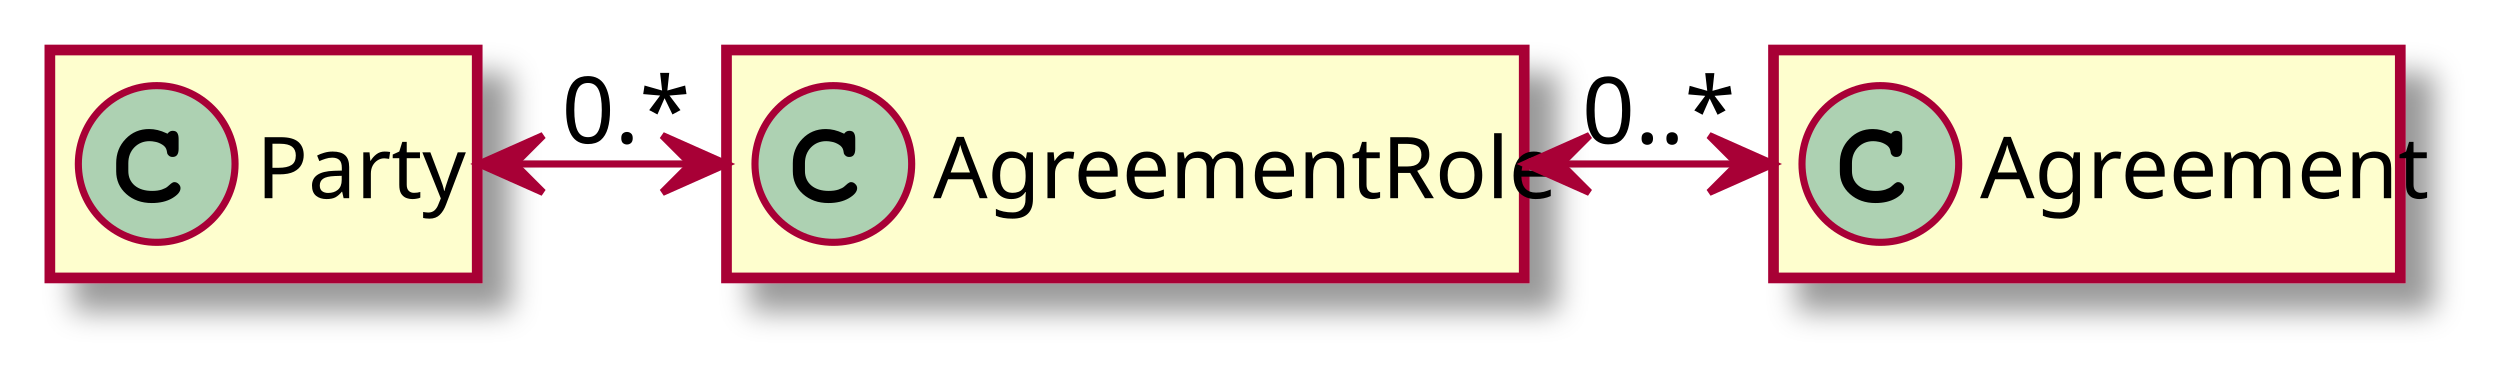
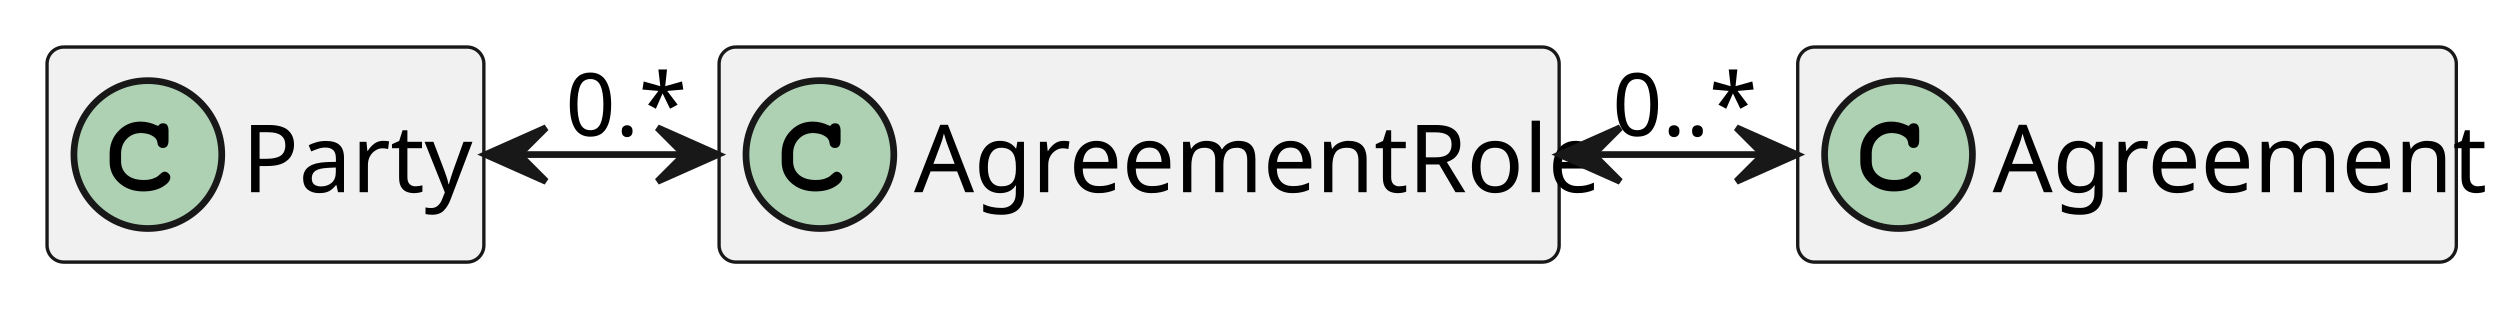
- <svg xmlns="http://www.w3.org/2000/svg" contentScriptType="application/ecmascript" contentStyleType="text/css" height="53px" preserveAspectRatio="none" style="width:351px;height:53px;background:#FFFFFF;" version="1.1" viewBox="0 0 351 53" width="351px" zoomAndPan="magnify">
-   <defs>
-     <filter height="300%" id="f1kwq0jmnpvosg" width="300%" x="-1" y="-1">
-       <feGaussianBlur result="blurOut" stdDeviation="2.0" />
-       <feColorMatrix in="blurOut" result="blurOut2" type="matrix" values="0 0 0 0 0 0 0 0 0 0 0 0 0 0 0 0 0 0 .4 0" />
-       <feOffset dx="4.0" dy="4.0" in="blurOut2" result="blurOut3" />
-       <feBlend in="SourceGraphic" in2="blurOut3" mode="normal" />
-     </filter>
-   </defs>
+ <svg xmlns="http://www.w3.org/2000/svg" contentStyleType="text/css" height="46px" preserveAspectRatio="none" style="width:372px;height:46px;background:#FFFFFF;" version="1.1" viewBox="0 0 372 46" width="372px" zoomAndPan="magnify">
+   <defs />
  <g>
-     <rect codeLine="3" fill="#FEFECE" filter="url(#f1kwq0jmnpvosg)" height="32" id="Party" style="stroke:#A80036;stroke-width:1.5;" width="60" x="7" y="7.022" />
-     <ellipse cx="22" cy="23.023" fill="#ADD1B2" rx="11" ry="11" style="stroke:#A80036;stroke-width:1.0;" />
-     <path d="M21.359,26.804 Q22.156,26.804 22.719,26.616 Q23.297,26.413 23.531,26.194 Q23.781,25.96 24.016,25.773 Q24.266,25.569 24.484,25.569 Q24.828,25.569 25.078,25.835 Q25.344,26.085 25.344,26.413 Q25.344,27.148 24.172,27.835 Q23.016,28.507 21.312,28.507 Q19.156,28.507 17.734,27.241 Q16.312,25.976 16.312,24.038 L16.312,22.913 Q16.312,20.882 17.641,19.507 Q18.969,18.116 20.938,18.116 Q22.125,18.116 23.344,18.694 L23.516,18.773 Q23.812,18.366 24.234,18.366 Q24.719,18.366 24.891,18.663 Q25.078,18.944 25.078,19.491 L25.078,20.913 Q25.078,22.038 24.234,22.038 Q23.922,22.038 23.719,21.866 Q23.531,21.694 23.484,21.554 Q23.453,21.398 23.406,21.132 Q23.297,20.616 22.781,20.304 Q22.266,19.991 21.812,19.913 Q21.375,19.819 21,19.819 Q19.719,19.819 18.859,20.694 Q18.016,21.569 18.016,22.913 L18.016,24.007 Q18.016,25.288 18.922,26.054 Q19.828,26.804 21.359,26.804 Z " fill="#000000" />
-     <text fill="#000000" font-family="sans-serif" font-size="12" lengthAdjust="spacing" textLength="28" x="36" y="27.823">Party</text>
-     <rect codeLine="4" fill="#FEFECE" filter="url(#f1kwq0jmnpvosg)" height="32" id="AgreementRole" style="stroke:#A80036;stroke-width:1.5;" width="112" x="102" y="7.022" />
-     <ellipse cx="117" cy="23.023" fill="#ADD1B2" rx="11" ry="11" style="stroke:#A80036;stroke-width:1.0;" />
-     <path d="M116.359,26.804 Q117.156,26.804 117.719,26.616 Q118.297,26.413 118.531,26.194 Q118.781,25.96 119.016,25.773 Q119.266,25.569 119.484,25.569 Q119.828,25.569 120.078,25.835 Q120.344,26.085 120.344,26.413 Q120.344,27.148 119.172,27.835 Q118.016,28.507 116.312,28.507 Q114.156,28.507 112.734,27.241 Q111.312,25.976 111.312,24.038 L111.312,22.913 Q111.312,20.882 112.641,19.507 Q113.969,18.116 115.938,18.116 Q117.125,18.116 118.344,18.694 L118.516,18.773 Q118.812,18.366 119.234,18.366 Q119.719,18.366 119.891,18.663 Q120.078,18.944 120.078,19.491 L120.078,20.913 Q120.078,22.038 119.234,22.038 Q118.922,22.038 118.719,21.866 Q118.531,21.694 118.484,21.554 Q118.453,21.398 118.406,21.132 Q118.297,20.616 117.781,20.304 Q117.266,19.991 116.812,19.913 Q116.375,19.819 116,19.819 Q114.719,19.819 113.859,20.694 Q113.016,21.569 113.016,22.913 L113.016,24.007 Q113.016,25.288 113.922,26.054 Q114.828,26.804 116.359,26.804 Z " fill="#000000" />
-     <text fill="#000000" font-family="sans-serif" font-size="12" lengthAdjust="spacing" textLength="80" x="131" y="27.823">AgreementRole</text>
-     <rect codeLine="5" fill="#FEFECE" filter="url(#f1kwq0jmnpvosg)" height="32" id="Agreement" style="stroke:#A80036;stroke-width:1.5;" width="88" x="249" y="7.022" />
-     <ellipse cx="264" cy="23.023" fill="#ADD1B2" rx="11" ry="11" style="stroke:#A80036;stroke-width:1.0;" />
-     <path d="M263.359,26.804 Q264.156,26.804 264.719,26.616 Q265.297,26.413 265.531,26.194 Q265.781,25.96 266.016,25.773 Q266.266,25.569 266.484,25.569 Q266.828,25.569 267.078,25.835 Q267.344,26.085 267.344,26.413 Q267.344,27.148 266.172,27.835 Q265.016,28.507 263.312,28.507 Q261.156,28.507 259.734,27.241 Q258.312,25.976 258.312,24.038 L258.312,22.913 Q258.312,20.882 259.641,19.507 Q260.969,18.116 262.938,18.116 Q264.125,18.116 265.344,18.694 L265.516,18.773 Q265.812,18.366 266.234,18.366 Q266.719,18.366 266.891,18.663 Q267.078,18.944 267.078,19.491 L267.078,20.913 Q267.078,22.038 266.234,22.038 Q265.922,22.038 265.719,21.866 Q265.531,21.694 265.484,21.554 Q265.453,21.398 265.406,21.132 Q265.297,20.616 264.781,20.304 Q264.266,19.991 263.812,19.913 Q263.375,19.819 263,19.819 Q261.719,19.819 260.859,20.694 Q260.016,21.569 260.016,22.913 L260.016,24.007 Q260.016,25.288 260.922,26.054 Q261.828,26.804 263.359,26.804 Z " fill="#000000" />
-     <text fill="#000000" font-family="sans-serif" font-size="12" lengthAdjust="spacing" textLength="56" x="278" y="27.823">Agreement</text>
-     <path codeLine="7" d="M72.41,23.023 C80.57,23.023 88.74,23.023 96.91,23.023 " fill="none" id="Party-AgreementRole" style="stroke:#A80036;stroke-width:1.0;" />
-     <polygon fill="#A80036" points="101.99,23.023,92.99,19.023,96.99,23.023,92.99,27.023,101.99,23.023" style="stroke:#A80036;stroke-width:1.0;" />
-     <polygon fill="#A80036" points="67.25,23.023,76.25,27.023,72.25,23.023,76.25,19.023,67.25,23.023" style="stroke:#A80036;stroke-width:1.0;" />
-     <text fill="#000000" font-family="sans-serif" font-size="13" lengthAdjust="spacing" textLength="15" x="78.853" y="20.1">0.*</text>
-     <path codeLine="8" d="M219.33,23.023 C227.51,23.023 235.69,23.023 243.87,23.023 " fill="none" id="AgreementRole-Agreement" style="stroke:#A80036;stroke-width:1.0;" />
-     <polygon fill="#A80036" points="248.96,23.023,239.96,19.023,243.96,23.023,239.96,27.023,248.96,23.023" style="stroke:#A80036;stroke-width:1.0;" />
-     <polygon fill="#A80036" points="214.16,23.023,223.16,27.023,219.16,23.023,223.16,19.023,214.16,23.023" style="stroke:#A80036;stroke-width:1.0;" />
-     <text fill="#000000" font-family="sans-serif" font-size="13" lengthAdjust="spacing" textLength="18" x="222.101" y="20.145">0..*</text>
+     <g id="elem_Party">
+       <rect codeLine="3" fill="#F1F1F1" height="32" id="Party" rx="2.5" ry="2.5" style="stroke:#181818;stroke-width:0.5;" width="65" x="7" y="7" />
+       <ellipse cx="22" cy="23" fill="#ADD1B2" rx="11" ry="11" style="stroke:#181818;stroke-width:1.0;" />
+       <path d="M21.359,26.781 Q22.156,26.781 22.719,26.594 Q23.297,26.391 23.531,26.172 Q23.781,25.938 24.016,25.75 Q24.266,25.547 24.484,25.547 Q24.828,25.547 25.078,25.812 Q25.344,26.062 25.344,26.391 Q25.344,27.125 24.172,27.812 Q23.016,28.484 21.312,28.484 Q19.156,28.484 17.734,27.219 Q16.312,25.953 16.312,24.016 L16.312,22.891 Q16.312,20.859 17.641,19.484 Q18.969,18.094 20.938,18.094 Q22.125,18.094 23.344,18.672 L23.516,18.75 Q23.812,18.344 24.234,18.344 Q24.719,18.344 24.891,18.641 Q25.078,18.922 25.078,19.469 L25.078,20.891 Q25.078,22.016 24.234,22.016 Q23.922,22.016 23.719,21.844 Q23.531,21.672 23.484,21.531 Q23.453,21.375 23.406,21.109 Q23.297,20.594 22.781,20.281 Q22.266,19.969 21.812,19.891 Q21.375,19.797 21,19.797 Q19.719,19.797 18.859,20.672 Q18.016,21.547 18.016,22.891 L18.016,23.984 Q18.016,25.266 18.922,26.031 Q19.828,26.781 21.359,26.781 Z " fill="#000000" />
+       <text fill="#000000" font-family="sans-serif" font-size="14" lengthAdjust="spacing" textLength="33" x="36" y="28.6">Party</text>
+     </g>
+     <g id="elem_AgreementRole">
+       <rect codeLine="4" fill="#F1F1F1" height="32" id="AgreementRole" rx="2.5" ry="2.5" style="stroke:#181818;stroke-width:0.5;" width="125" x="107" y="7" />
+       <ellipse cx="122" cy="23" fill="#ADD1B2" rx="11" ry="11" style="stroke:#181818;stroke-width:1.0;" />
+       <path d="M121.359,26.781 Q122.156,26.781 122.719,26.594 Q123.297,26.391 123.531,26.172 Q123.781,25.938 124.016,25.75 Q124.266,25.547 124.484,25.547 Q124.828,25.547 125.078,25.812 Q125.344,26.062 125.344,26.391 Q125.344,27.125 124.172,27.812 Q123.016,28.484 121.312,28.484 Q119.156,28.484 117.734,27.219 Q116.312,25.953 116.312,24.016 L116.312,22.891 Q116.312,20.859 117.641,19.484 Q118.969,18.094 120.938,18.094 Q122.125,18.094 123.344,18.672 L123.516,18.75 Q123.812,18.344 124.234,18.344 Q124.719,18.344 124.891,18.641 Q125.078,18.922 125.078,19.469 L125.078,20.891 Q125.078,22.016 124.234,22.016 Q123.922,22.016 123.719,21.844 Q123.531,21.672 123.484,21.531 Q123.453,21.375 123.406,21.109 Q123.297,20.594 122.781,20.281 Q122.266,19.969 121.812,19.891 Q121.375,19.797 121,19.797 Q119.719,19.797 118.859,20.672 Q118.016,21.547 118.016,22.891 L118.016,23.984 Q118.016,25.266 118.922,26.031 Q119.828,26.781 121.359,26.781 Z " fill="#000000" />
+       <text fill="#000000" font-family="sans-serif" font-size="14" lengthAdjust="spacing" textLength="93" x="136" y="28.6">AgreementRole</text>
+     </g>
+     <g id="elem_Agreement">
+       <rect codeLine="5" fill="#F1F1F1" height="32" id="Agreement" rx="2.5" ry="2.5" style="stroke:#181818;stroke-width:0.5;" width="98" x="267.5" y="7" />
+       <ellipse cx="282.5" cy="23" fill="#ADD1B2" rx="11" ry="11" style="stroke:#181818;stroke-width:1.0;" />
+       <path d="M281.859,26.781 Q282.656,26.781 283.219,26.594 Q283.797,26.391 284.031,26.172 Q284.281,25.938 284.516,25.75 Q284.766,25.547 284.984,25.547 Q285.328,25.547 285.578,25.812 Q285.844,26.062 285.844,26.391 Q285.844,27.125 284.672,27.812 Q283.516,28.484 281.812,28.484 Q279.656,28.484 278.234,27.219 Q276.812,25.953 276.812,24.016 L276.812,22.891 Q276.812,20.859 278.141,19.484 Q279.469,18.094 281.438,18.094 Q282.625,18.094 283.844,18.672 L284.016,18.75 Q284.312,18.344 284.734,18.344 Q285.219,18.344 285.391,18.641 Q285.578,18.922 285.578,19.469 L285.578,20.891 Q285.578,22.016 284.734,22.016 Q284.422,22.016 284.219,21.844 Q284.031,21.672 283.984,21.531 Q283.953,21.375 283.906,21.109 Q283.797,20.594 283.281,20.281 Q282.766,19.969 282.312,19.891 Q281.875,19.797 281.5,19.797 Q280.219,19.797 279.359,20.672 Q278.516,21.547 278.516,22.891 L278.516,23.984 Q278.516,25.266 279.422,26.031 Q280.328,26.781 281.859,26.781 Z " fill="#000000" />
+       <text fill="#000000" font-family="sans-serif" font-size="14" lengthAdjust="spacing" textLength="66" x="296.5" y="28.6">Agreement</text>
+     </g>
+     <g id="link_Party_AgreementRole">
+       <path codeLine="7" d="M77.39,23 C85.51,23 93.64,23 101.76,23 " fill="none" id="Party-AgreementRole" style="stroke:#181818;stroke-width:1.0;" />
+       <polygon fill="#181818" points="106.82,23,97.82,19,101.82,23,97.82,27,106.82,23" style="stroke:#181818;stroke-width:1.0;" />
+       <polygon fill="#181818" points="72.25,23,81.25,27,77.25,23,81.25,19,72.25,23" style="stroke:#181818;stroke-width:1.0;" />
+       <text fill="#000000" font-family="sans-serif" font-size="13" lengthAdjust="spacing" textLength="15" x="84.144" y="20.212">0.*</text>
+     </g>
+     <g id="link_AgreementRole_Agreement">
+       <path codeLine="8" d="M237.33,23 C245.62,23 253.91,23 262.21,23 " fill="none" id="AgreementRole-Agreement" style="stroke:#181818;stroke-width:1.0;" />
+       <polygon fill="#181818" points="267.37,23,258.37,19,262.37,23,258.37,27,267.37,23" style="stroke:#181818;stroke-width:1.0;" />
+       <polygon fill="#181818" points="232.09,23,241.09,27,237.09,23,241.09,19,232.09,23" style="stroke:#181818;stroke-width:1.0;" />
+       <text fill="#000000" font-family="sans-serif" font-size="13" lengthAdjust="spacing" textLength="18" x="239.92" y="20.212">0..*</text>
+     </g>
  </g>
</svg>
